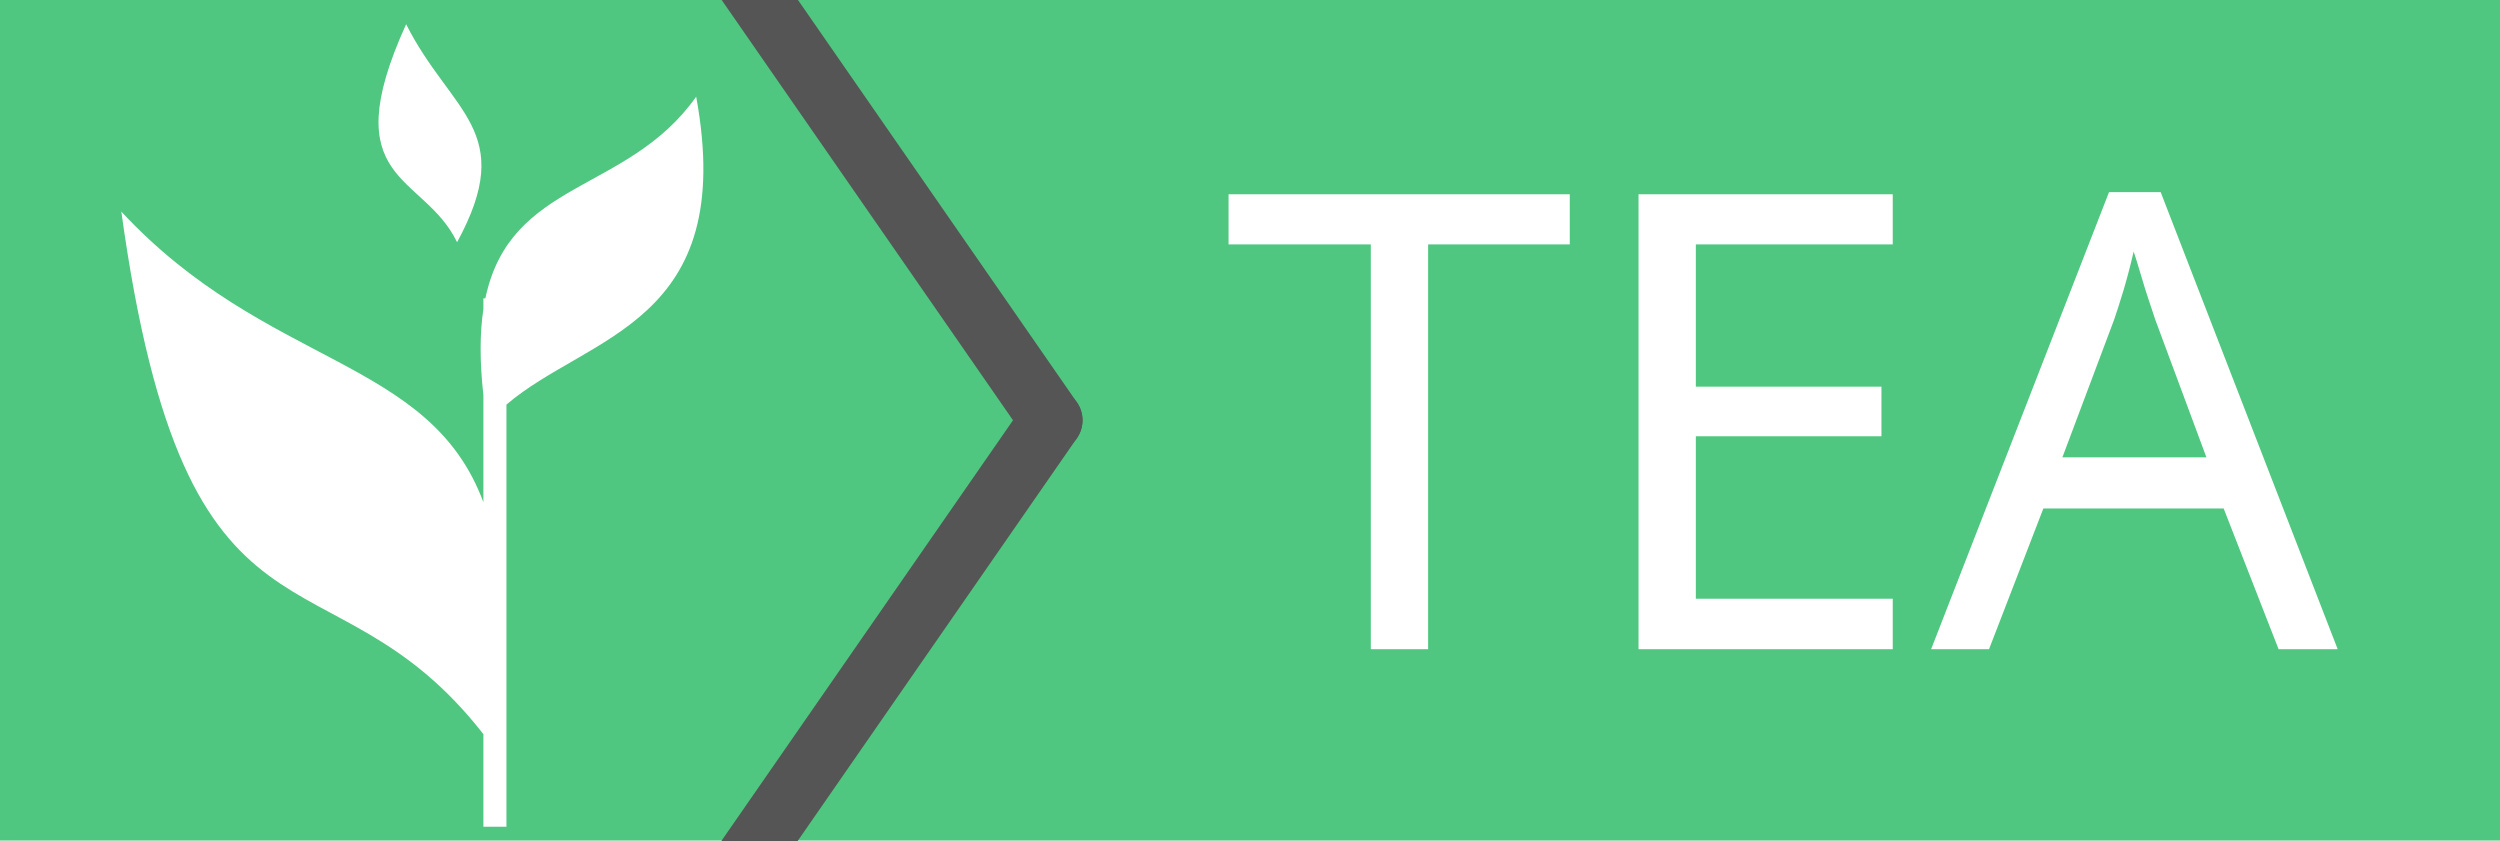
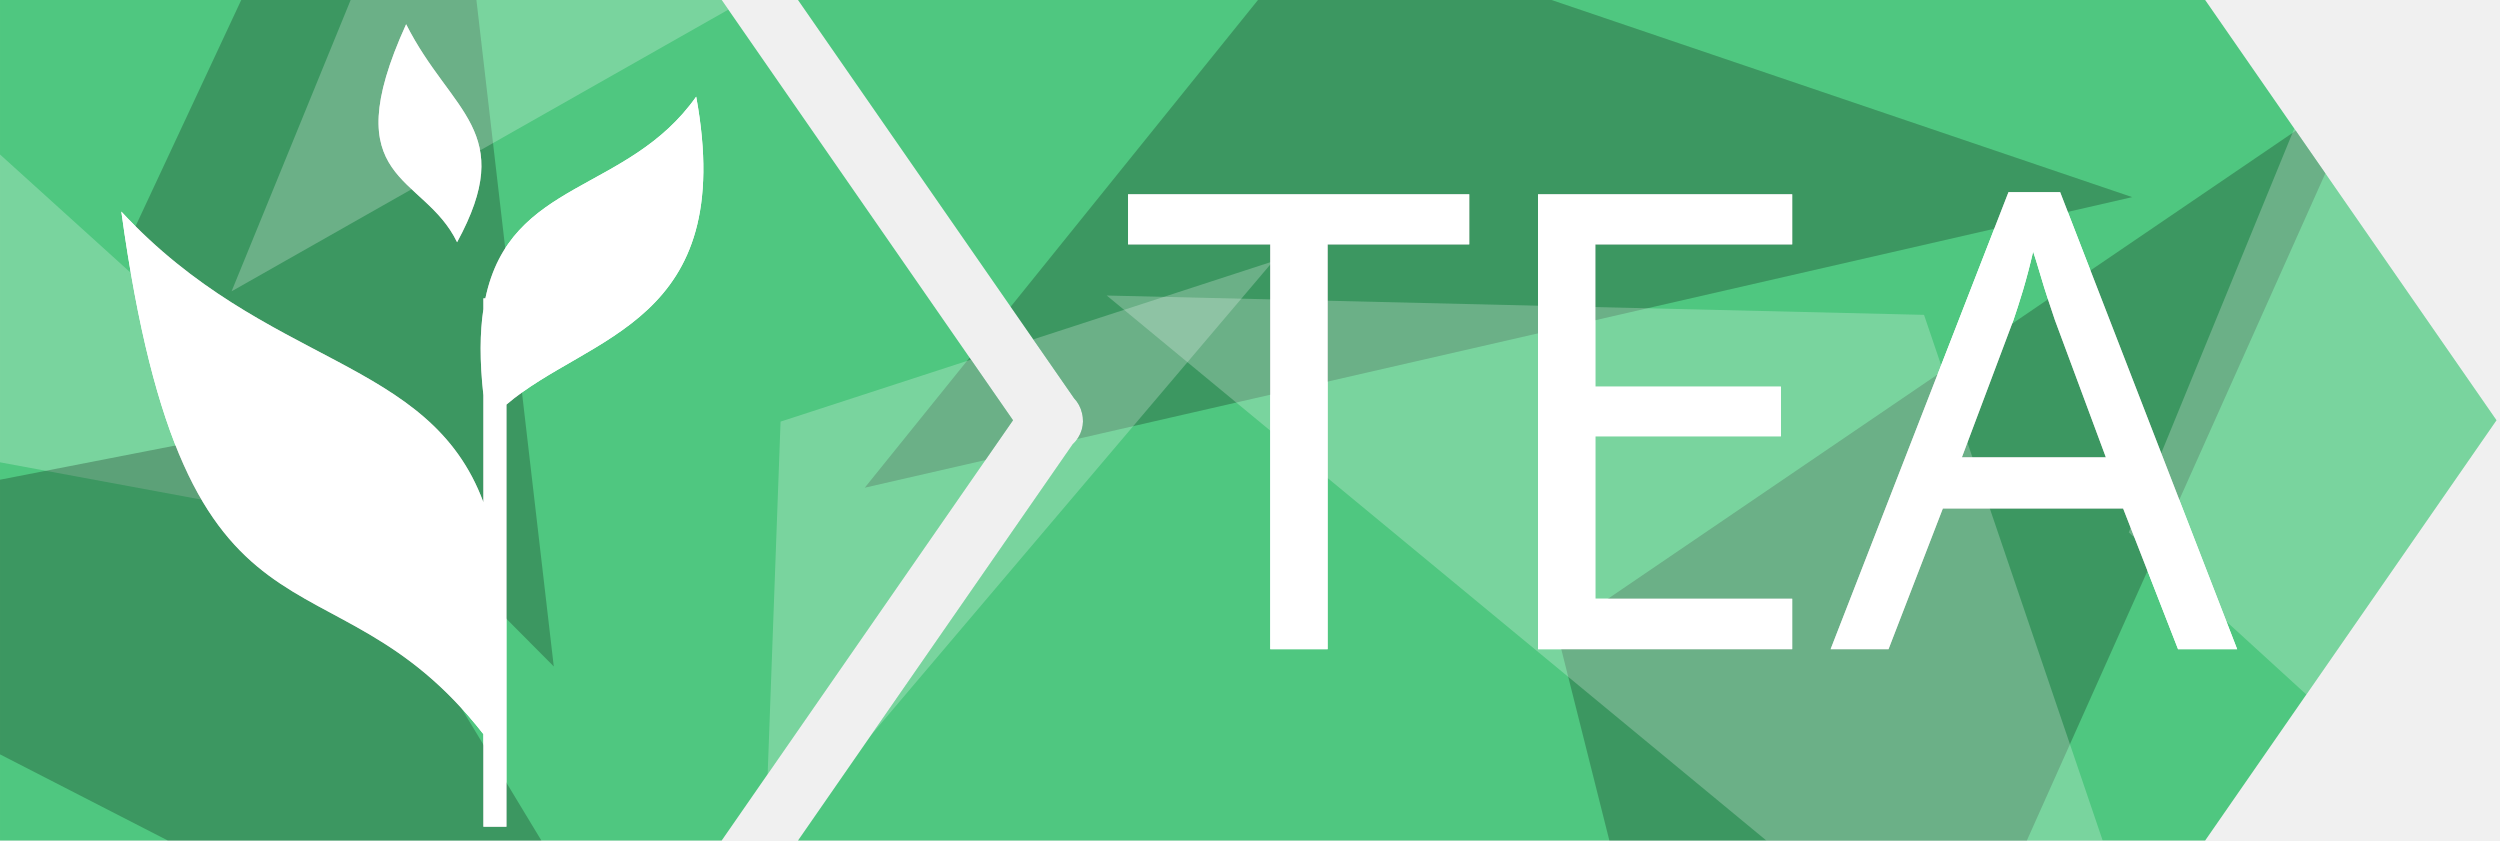
- <svg xmlns="http://www.w3.org/2000/svg" width="131.536mm" height="44.223mm" viewBox="0 0 131.536 44.223" version="1.1" id="svg4670">
-   <defs id="defs4664" />
+ <svg xmlns="http://www.w3.org/2000/svg" xmlns:xlink="http://www.w3.org/1999/xlink" width="131.536mm" height="44.223mm" viewBox="0 0 131.536 44.223" version="1.1" id="svg4670">
+   <defs id="defs4664">
+     <clipPath clipPathUnits="userSpaceOnUse" id="clipPath5074">
+       <path id="path5076" d="M 46.657,51.315 V 95.539 H 84.628 L 99.955,73.427 84.628,51.315 Z" style="opacity:1;vector-effect:none;fill:#4fc780;fill-opacity:1;stroke:none;stroke-width:0.438;stroke-linecap:round;stroke-linejoin:round;stroke-miterlimit:4;stroke-dasharray:none;stroke-dashoffset:0;stroke-opacity:1;paint-order:normal" />
+     </clipPath>
+     <clipPath clipPathUnits="userSpaceOnUse" id="clipPath5089">
+       <path id="path5091" d="m 88.643,51.315 14.526,20.954 a 1.65,1.65 0 0 1 0.413,0.767 1.65,1.65 0 0 1 -0.481,1.645 L 88.643,95.539 h 74.036 l 15.328,-22.112 -15.327,-22.111 z" style="opacity:1;vector-effect:none;fill:#4fc780;fill-opacity:1;stroke:none;stroke-width:0.438;stroke-linecap:round;stroke-linejoin:round;stroke-miterlimit:4;stroke-dasharray:none;stroke-dashoffset:0;stroke-opacity:1;paint-order:normal" />
+     </clipPath>
+   </defs>
  <g id="layer1" transform="translate(-46.65685,-51.31547)">
    <flowRoot xml:space="preserve" id="flowRoot5227" style="font-style:normal;font-variant:normal;font-weight:normal;font-stretch:normal;font-size:40px;line-height:0%;font-family:'Century Gothic';-inkscape-font-specification:'Century Gothic, Normal';font-variant-ligatures:normal;font-variant-caps:normal;font-variant-numeric:normal;font-feature-settings:normal;text-align:start;letter-spacing:0px;word-spacing:0px;writing-mode:lr-tb;text-anchor:start;fill:#000000;fill-opacity:1;stroke:none;stroke-width:1px;stroke-linecap:butt;stroke-linejoin:miter;stroke-opacity:1">
      <flowRegion id="flowRegion5229">
        <rect id="rect5231" width="617.143" height="342.857" x="20" y="245.377" />
      </flowRegion>
      <flowPara id="flowPara5233" />
    </flowRoot>
-     <rect style="opacity:1;vector-effect:none;fill:#4fc780;fill-opacity:1;stroke:none;stroke-width:0.438;stroke-linecap:round;stroke-linejoin:round;stroke-miterlimit:4;stroke-dasharray:none;stroke-dashoffset:0;stroke-opacity:1;paint-order:normal" id="rect5235" width="131.536" height="44.223" x="46.657" y="51.315" />
-     <g id="g4631" transform="matrix(3.190783,0,0,3.190783,-884.0838,-227.299)">
-       <g transform="matrix(0.04079671,0,0,0.03667591,38.34706,-31.91607)" id="g4602" style="fill:#ffffff;fill-opacity:1">
-         <path transform="matrix(1.975327,0,0,2.197269,14383.612,1326.616)" style="fill:#ffffff;fill-opacity:1;stroke:none;stroke-width:0.48" d="m -4054.727,880.783 c -14.882,32.706 3.571,30.401 10.428,44.6 12.431,-22.827 -1.213,-26.353 -10.428,-44.6 z m 59.35,14.822 c -13.986,19.824 -38.014,16.875 -43.137,41.264 h -0.402 v 2.213 c -0.733,4.784 -0.781,10.567 0,17.607 v 21.902 c -11.067,-29.797 -44.383,-27.49 -74.086,-59.473 13.322,96.623 42.329,66.25 74.086,106.924 v 18.939 h 4.715 v -86.369 c 16.733,-14.349 47.361,-16.47 38.824,-63.008 z" id="path4600" />
+     <path id="path4659" d="m 69.68,134.13 -10.582,28.877 46.821,-28.877 z" style="fill:#000000;fill-rule:evenodd;stroke:none;stroke-width:0.173px;stroke-linecap:butt;stroke-linejoin:miter;stroke-opacity:1;fill-opacity:0.241" />
+     <path style="fill:#ffffff;fill-opacity:0.241;fill-rule:evenodd;stroke:none;stroke-width:0.173px;stroke-linecap:butt;stroke-linejoin:miter;stroke-opacity:1" d="m 142.176,134.13 -10.582,28.877 46.821,-28.877 z" id="path4825" />
+     <use id="use4847" xlink:href="#path4825" transform="matrix(0.4766577,1.43656,-1.43656,0.4766577,234.9784,-252.1443)" x="0" y="0" width="100%" height="100%" />
+     <g id="g4879">
+       <path id="path4589" transform="matrix(0.2645833,0,0,0.2645833,46.65685,51.31547)" d="m 158.688,0 54.9,79.197 a 6.238,6.238 0 0 1 1.561,2.9 6.238,6.238 0 0 1 -1.818,6.217 L 158.689,167.143 H 438.512 L 496.443,83.57 438.514,0 Z" style="opacity:1;vector-effect:none;fill:#4fc780;fill-opacity:1;stroke:none;stroke-width:1.656;stroke-linecap:round;stroke-linejoin:round;stroke-miterlimit:4;stroke-dasharray:none;stroke-dashoffset:0;stroke-opacity:1;paint-order:normal" />
+       <text id="text5255" y="85.471" x="105.678" style="font-style:normal;font-variant:normal;font-weight:normal;font-stretch:normal;font-size:33.537px;line-height:0%;font-family:'Century Gothic';-inkscape-font-specification:'Century Gothic, Normal';font-variant-ligatures:normal;font-variant-caps:normal;font-variant-numeric:normal;font-feature-settings:normal;text-align:start;letter-spacing:0px;word-spacing:0px;writing-mode:lr-tb;text-anchor:start;fill:#ffffff;fill-opacity:1;stroke:none;stroke-width:0.838px;stroke-linecap:butt;stroke-linejoin:miter;stroke-opacity:1" xml:space="preserve">
+         <tspan style="fill:#ffffff;fill-opacity:1;stroke-width:0.838px" y="85.471" x="105.678" id="tspan5253">TEA</tspan>
+       </text>
+     </g>
+     <g id="g4874">
+       <path id="path4591" d="m 46.657,51.315 v 44.223 H 84.628 L 99.955,73.427 84.628,51.315 Z" style="opacity:1;vector-effect:none;fill:#4fc780;fill-opacity:1;stroke:none;stroke-width:0.438;stroke-linecap:round;stroke-linejoin:round;stroke-miterlimit:4;stroke-dasharray:none;stroke-dashoffset:0;stroke-opacity:1;paint-order:normal" />
+       <g transform="matrix(3.190783,0,0,3.190783,-884.0838,-227.299)" id="g4631">
+         <g style="fill:#ffffff;fill-opacity:1" id="g4602" transform="matrix(0.04079671,0,0,0.03667591,38.34706,-31.91607)">
+           <path id="path4600" d="m -4054.727,880.783 c -14.882,32.706 3.571,30.401 10.428,44.6 12.431,-22.827 -1.213,-26.353 -10.428,-44.6 z m 59.35,14.822 c -13.986,19.824 -38.014,16.875 -43.137,41.264 h -0.402 v 2.213 c -0.733,4.784 -0.781,10.567 0,17.607 v 21.902 c -11.067,-29.797 -44.383,-27.49 -74.086,-59.473 13.322,96.623 42.329,66.25 74.086,106.924 v 18.939 h 4.715 v -86.369 c 16.733,-14.349 47.361,-16.47 38.824,-63.008 z" style="fill:#ffffff;fill-opacity:1;stroke:none;stroke-width:0.48" transform="matrix(1.975327,0,0,2.197269,14383.612,1326.616)" />
+         </g>
+         <circle r="6.669" cy="94.215" cx="299.368" id="circle4604" style="color:#000000;clip-rule:nonzero;display:inline;overflow:visible;visibility:visible;opacity:1;isolation:auto;mix-blend-mode:normal;color-interpolation:sRGB;color-interpolation-filters:linearRGB;solid-color:#000000;solid-opacity:1;fill:#ffffff;fill-opacity:0;fill-rule:nonzero;stroke:none;stroke-width:0.149;stroke-linecap:round;stroke-linejoin:round;stroke-miterlimit:4;stroke-dasharray:none;stroke-dashoffset:0;stroke-opacity:1;color-rendering:auto;image-rendering:auto;shape-rendering:auto;text-rendering:auto;enable-background:accumulate" />
      </g>
-       <circle style="color:#000000;clip-rule:nonzero;display:inline;overflow:visible;visibility:visible;opacity:1;isolation:auto;mix-blend-mode:normal;color-interpolation:sRGB;color-interpolation-filters:linearRGB;solid-color:#000000;solid-opacity:1;fill:#ffffff;fill-opacity:0;fill-rule:nonzero;stroke:none;stroke-width:0.149;stroke-linecap:round;stroke-linejoin:round;stroke-miterlimit:4;stroke-dasharray:none;stroke-dashoffset:0;stroke-opacity:1;color-rendering:auto;image-rendering:auto;shape-rendering:auto;text-rendering:auto;enable-background:accumulate" id="circle4604" cx="299.368" cy="94.215" r="6.669" />
    </g>
-     <path style="fill:none;fill-rule:evenodd;stroke:#555555;stroke-width:3.3;stroke-linecap:round;stroke-linejoin:miter;stroke-miterlimit:4;stroke-dasharray:none;stroke-opacity:1" d="M 84.858,48.752 101.963,73.427" id="path5249" />
-     <path id="path5251" d="M 101.963,73.427 84.858,98.102" style="fill:none;fill-rule:evenodd;stroke:#555555;stroke-width:3.3;stroke-linecap:round;stroke-linejoin:miter;stroke-miterlimit:4;stroke-dasharray:none;stroke-opacity:1" />
-     <text xml:space="preserve" style="font-style:normal;font-variant:normal;font-weight:normal;font-stretch:normal;font-size:33.537px;line-height:0%;font-family:'Century Gothic';-inkscape-font-specification:'Century Gothic, Normal';font-variant-ligatures:normal;font-variant-caps:normal;font-variant-numeric:normal;font-feature-settings:normal;text-align:start;letter-spacing:0px;word-spacing:0px;writing-mode:lr-tb;text-anchor:start;fill:#ffffff;fill-opacity:1;stroke:none;stroke-width:0.838px;stroke-linecap:butt;stroke-linejoin:miter;stroke-opacity:1" x="110.97" y="85.471" id="text5255">
-       <tspan id="tspan5253" x="110.97" y="85.471" style="fill:#ffffff;fill-opacity:1;stroke-width:0.838px">TEA</tspan>
+     <g id="g4933" clip-path="url(#clipPath5089)">
+       <use height="100%" width="100%" y="0" x="0" transform="matrix(1.177696,0.3998119,-0.3998119,1.177696,87.728,-138.6248)" xlink:href="#path4659" id="use4761" />
+       <use height="100%" width="100%" y="0" x="0" transform="matrix(1.173762,-0.798675,0.798675,1.173762,-60.32287,-17.1523)" xlink:href="#path4659" id="use4771" />
+       <use height="100%" width="100%" y="0" x="0" transform="matrix(0.7465336,0.6757654,-0.6757654,0.7465336,26.59695,-140.8963)" xlink:href="#path4825" id="use4827" />
+       <use height="100%" width="100%" y="0" x="0" transform="matrix(0.4500242,1.324193,-1.324193,0.4500242,261.5191,-180.7488)" xlink:href="#path4825" id="use4835" />
+       <use height="100%" width="100%" y="0" x="0" transform="matrix(0.7149471,-0.2326999,0.2326999,0.7149471,-45.13445,10.68728)" xlink:href="#path4825" id="use4843" />
+       <use height="100%" width="100%" y="0" x="0" transform="matrix(0.5193846,-1.267304,1.267304,0.5193846,-85.16555,189.8394)" xlink:href="#path4825" id="use4845" />
+       <use height="100%" width="100%" y="0" x="0" transform="matrix(0.6155581,-0.6118561,0.6118561,0.6155581,-106.4105,27.30046)" xlink:href="#path4659" id="use4759" />
+       <use height="100%" width="100%" y="0" x="0" transform="matrix(0.6104113,1.009542,-1.009542,0.6104113,154.7459,-78.63051)" xlink:href="#path4659" id="use4773" />
+       <use height="100%" width="100%" y="0" x="0" transform="matrix(0.4359768,-0.9331043,0.9331043,0.4359768,-102.0744,70.45787)" xlink:href="#path4659" id="use4823" />
+       <use height="100%" width="100%" y="0" x="0" transform="matrix(0.9965433,0.03666121,-0.03666121,0.9965433,-66.32264,-100.6243)" xlink:href="#path4825" id="use4849" />
+     </g>
+     <g id="g5072" clip-path="url(#clipPath5074)">
+       <use id="use5052" xlink:href="#path4659" transform="matrix(1.177696,0.3998119,-0.3998119,1.177696,87.728,-138.6248)" x="0" y="0" width="100%" height="100%" />
+       <use id="use5054" xlink:href="#path4659" transform="matrix(1.173762,-0.798675,0.798675,1.173762,-60.32287,-17.1523)" x="0" y="0" width="100%" height="100%" />
+       <use id="use5056" xlink:href="#path4825" transform="matrix(0.7465336,0.6757654,-0.6757654,0.7465336,26.59695,-140.8963)" x="0" y="0" width="100%" height="100%" />
+       <use id="use5058" xlink:href="#path4825" transform="matrix(0.4500242,1.324193,-1.324193,0.4500242,261.5191,-180.7488)" x="0" y="0" width="100%" height="100%" />
+       <use id="use5060" xlink:href="#path4825" transform="matrix(0.7149471,-0.2326999,0.2326999,0.7149471,-45.13445,10.68728)" x="0" y="0" width="100%" height="100%" />
+       <use id="use5062" xlink:href="#path4825" transform="matrix(0.5193846,-1.267304,1.267304,0.5193846,-85.16555,189.8394)" x="0" y="0" width="100%" height="100%" />
+       <use id="use5064" xlink:href="#path4659" transform="matrix(0.6155581,-0.6118561,0.6118561,0.6155581,-106.4105,27.30046)" x="0" y="0" width="100%" height="100%" />
+       <use id="use5066" xlink:href="#path4659" transform="matrix(0.6104113,1.009542,-1.009542,0.6104113,154.7459,-78.63051)" x="0" y="0" width="100%" height="100%" />
+       <use id="use5068" xlink:href="#path4659" transform="matrix(0.4359768,-0.9331043,0.9331043,0.4359768,-102.0744,70.45787)" x="0" y="0" width="100%" height="100%" />
+       <use id="use5070" xlink:href="#path4825" transform="matrix(0.9965433,0.03666121,-0.03666121,0.9965433,-66.32264,-100.6243)" x="0" y="0" width="100%" height="100%" />
+     </g>
+     <g transform="matrix(3.190783,0,0,3.190783,-884.0838,-227.299)" id="g5043">
+       <g style="fill:#ffffff;fill-opacity:1" id="g5039" transform="matrix(0.04079671,0,0,0.03667591,38.34706,-31.91607)">
+         <path id="path5037" d="m -4054.727,880.783 c -14.882,32.706 3.571,30.401 10.428,44.6 12.431,-22.827 -1.213,-26.353 -10.428,-44.6 z m 59.35,14.822 c -13.986,19.824 -38.014,16.875 -43.137,41.264 h -0.402 v 2.213 c -0.733,4.784 -0.781,10.567 0,17.607 v 21.902 c -11.067,-29.797 -44.383,-27.49 -74.086,-59.473 13.322,96.623 42.329,66.25 74.086,106.924 v 18.939 h 4.715 v -86.369 c 16.733,-14.349 47.361,-16.47 38.824,-63.008 z" style="fill:#ffffff;fill-opacity:1;stroke:none;stroke-width:0.48" transform="matrix(1.975327,0,0,2.197269,14383.612,1326.616)" />
+       </g>
+       <circle r="6.669" cy="94.215" cx="299.368" id="circle5041" style="color:#000000;clip-rule:nonzero;display:inline;overflow:visible;visibility:visible;opacity:1;isolation:auto;mix-blend-mode:normal;color-interpolation:sRGB;color-interpolation-filters:linearRGB;solid-color:#000000;solid-opacity:1;fill:#ffffff;fill-opacity:0;fill-rule:nonzero;stroke:none;stroke-width:0.149;stroke-linecap:round;stroke-linejoin:round;stroke-miterlimit:4;stroke-dasharray:none;stroke-dashoffset:0;stroke-opacity:1;color-rendering:auto;image-rendering:auto;shape-rendering:auto;text-rendering:auto;enable-background:accumulate" />
+     </g>
+     <text id="text5082" y="85.471" x="105.678" style="font-style:normal;font-variant:normal;font-weight:normal;font-stretch:normal;font-size:33.537px;line-height:0%;font-family:'Century Gothic';-inkscape-font-specification:'Century Gothic, Normal';font-variant-ligatures:normal;font-variant-caps:normal;font-variant-numeric:normal;font-feature-settings:normal;text-align:start;letter-spacing:0px;word-spacing:0px;writing-mode:lr-tb;text-anchor:start;fill:#ffffff;fill-opacity:1;stroke:none;stroke-width:0.838px;stroke-linecap:butt;stroke-linejoin:miter;stroke-opacity:1" xml:space="preserve">
+       <tspan style="fill:#ffffff;fill-opacity:1;stroke-width:0.838px" y="85.471" x="105.678" id="tspan5080">TEA</tspan>
    </text>
  </g>
</svg>
